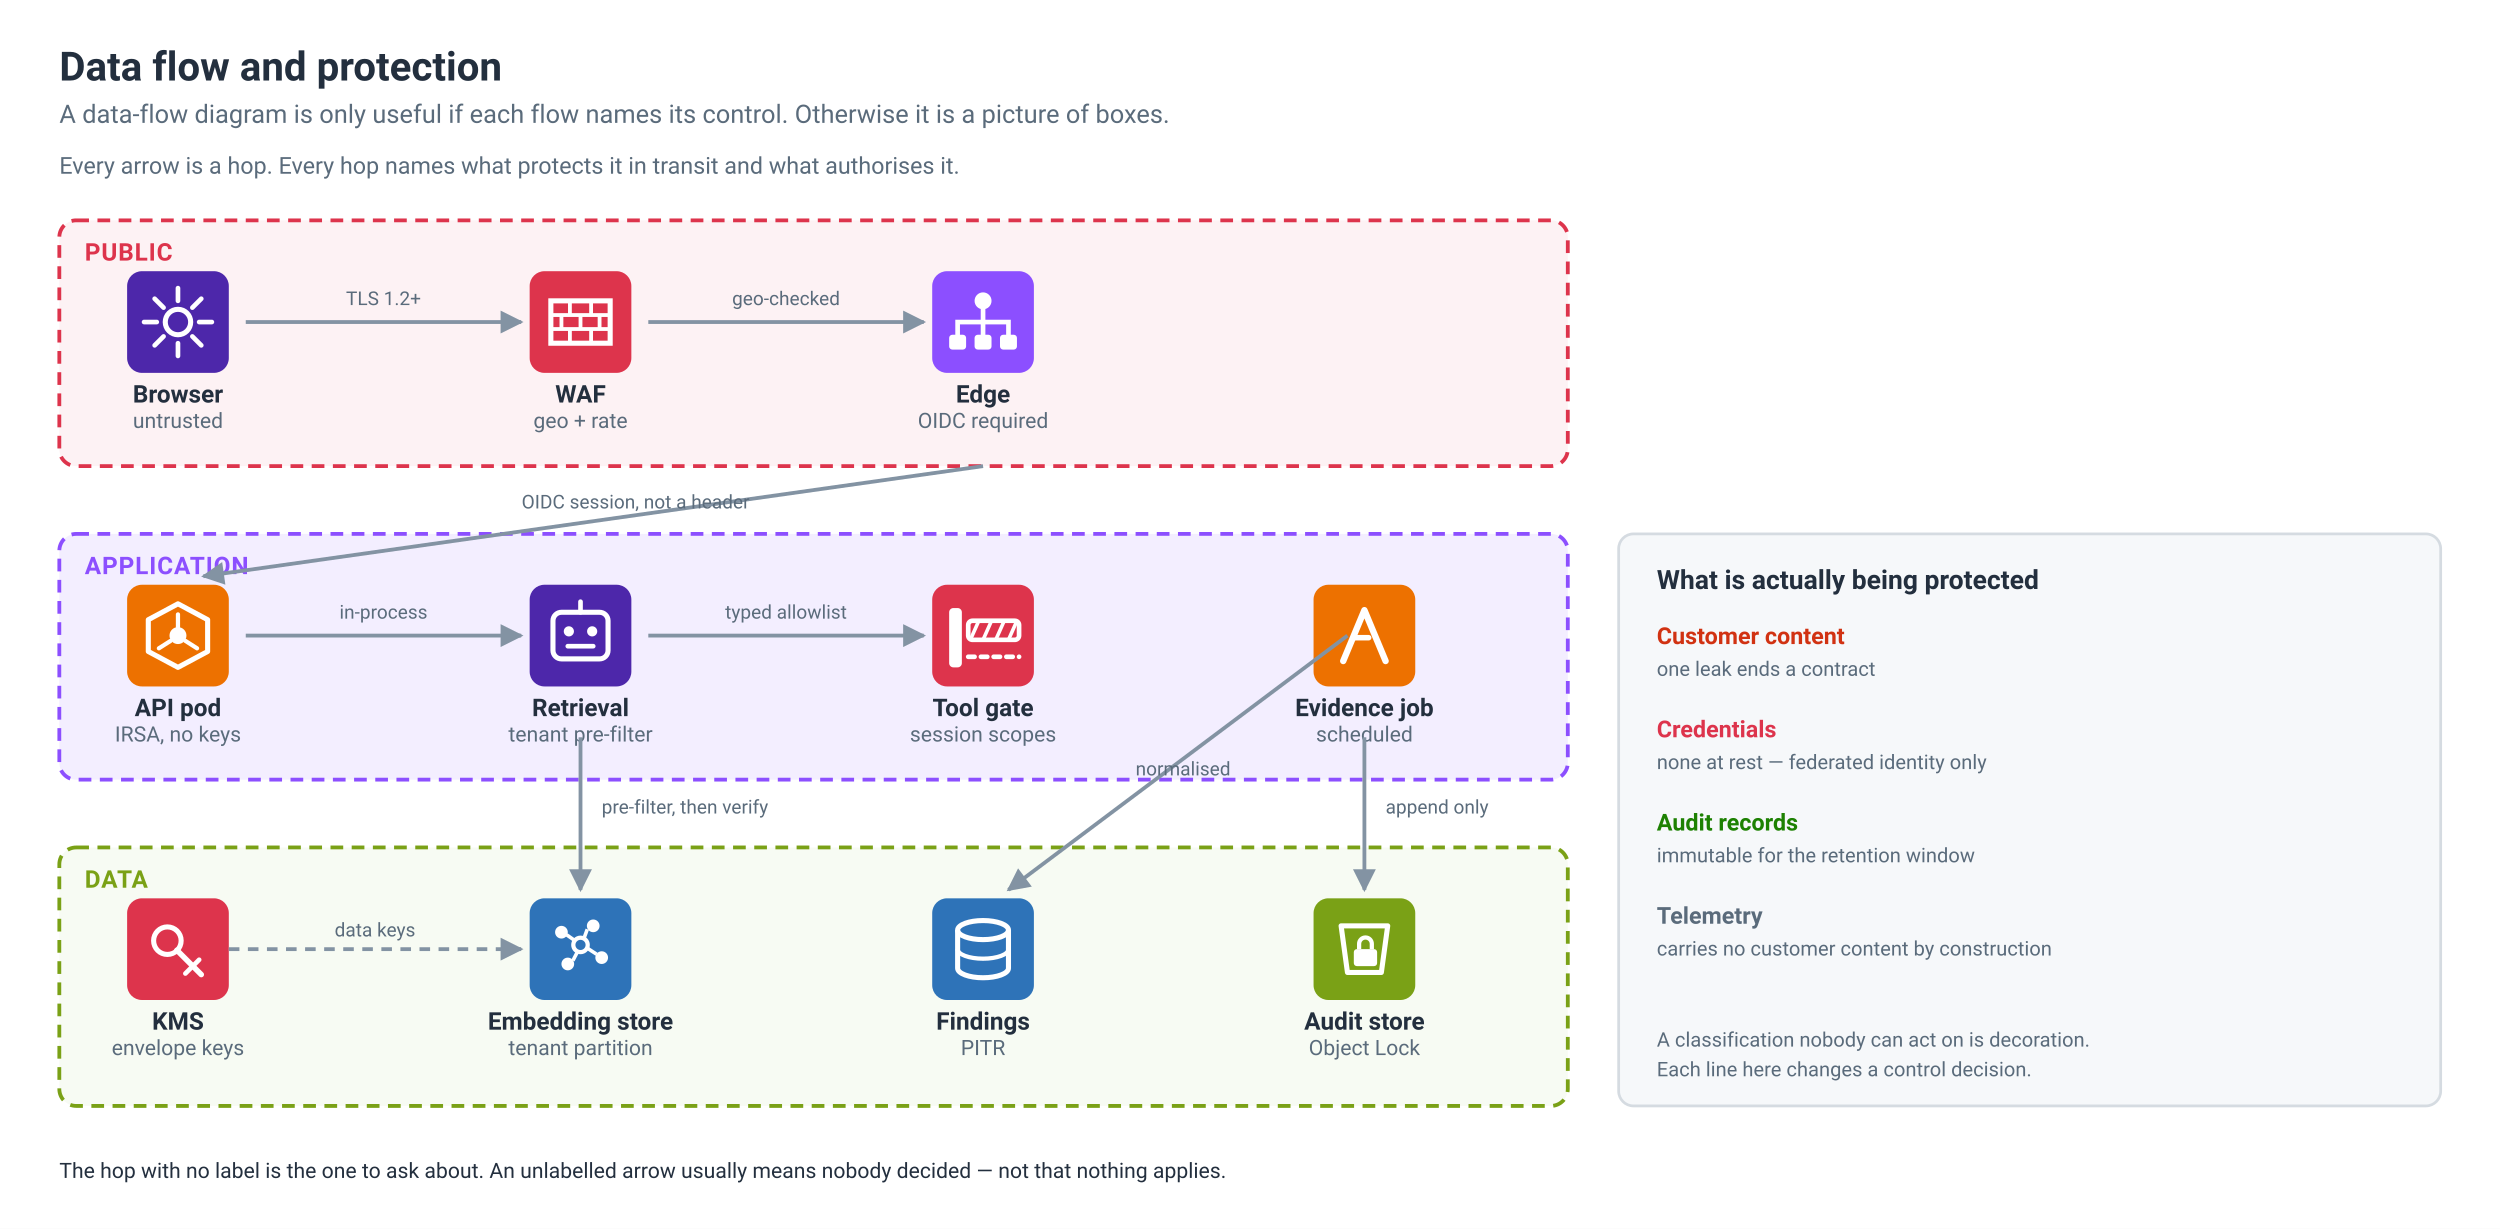
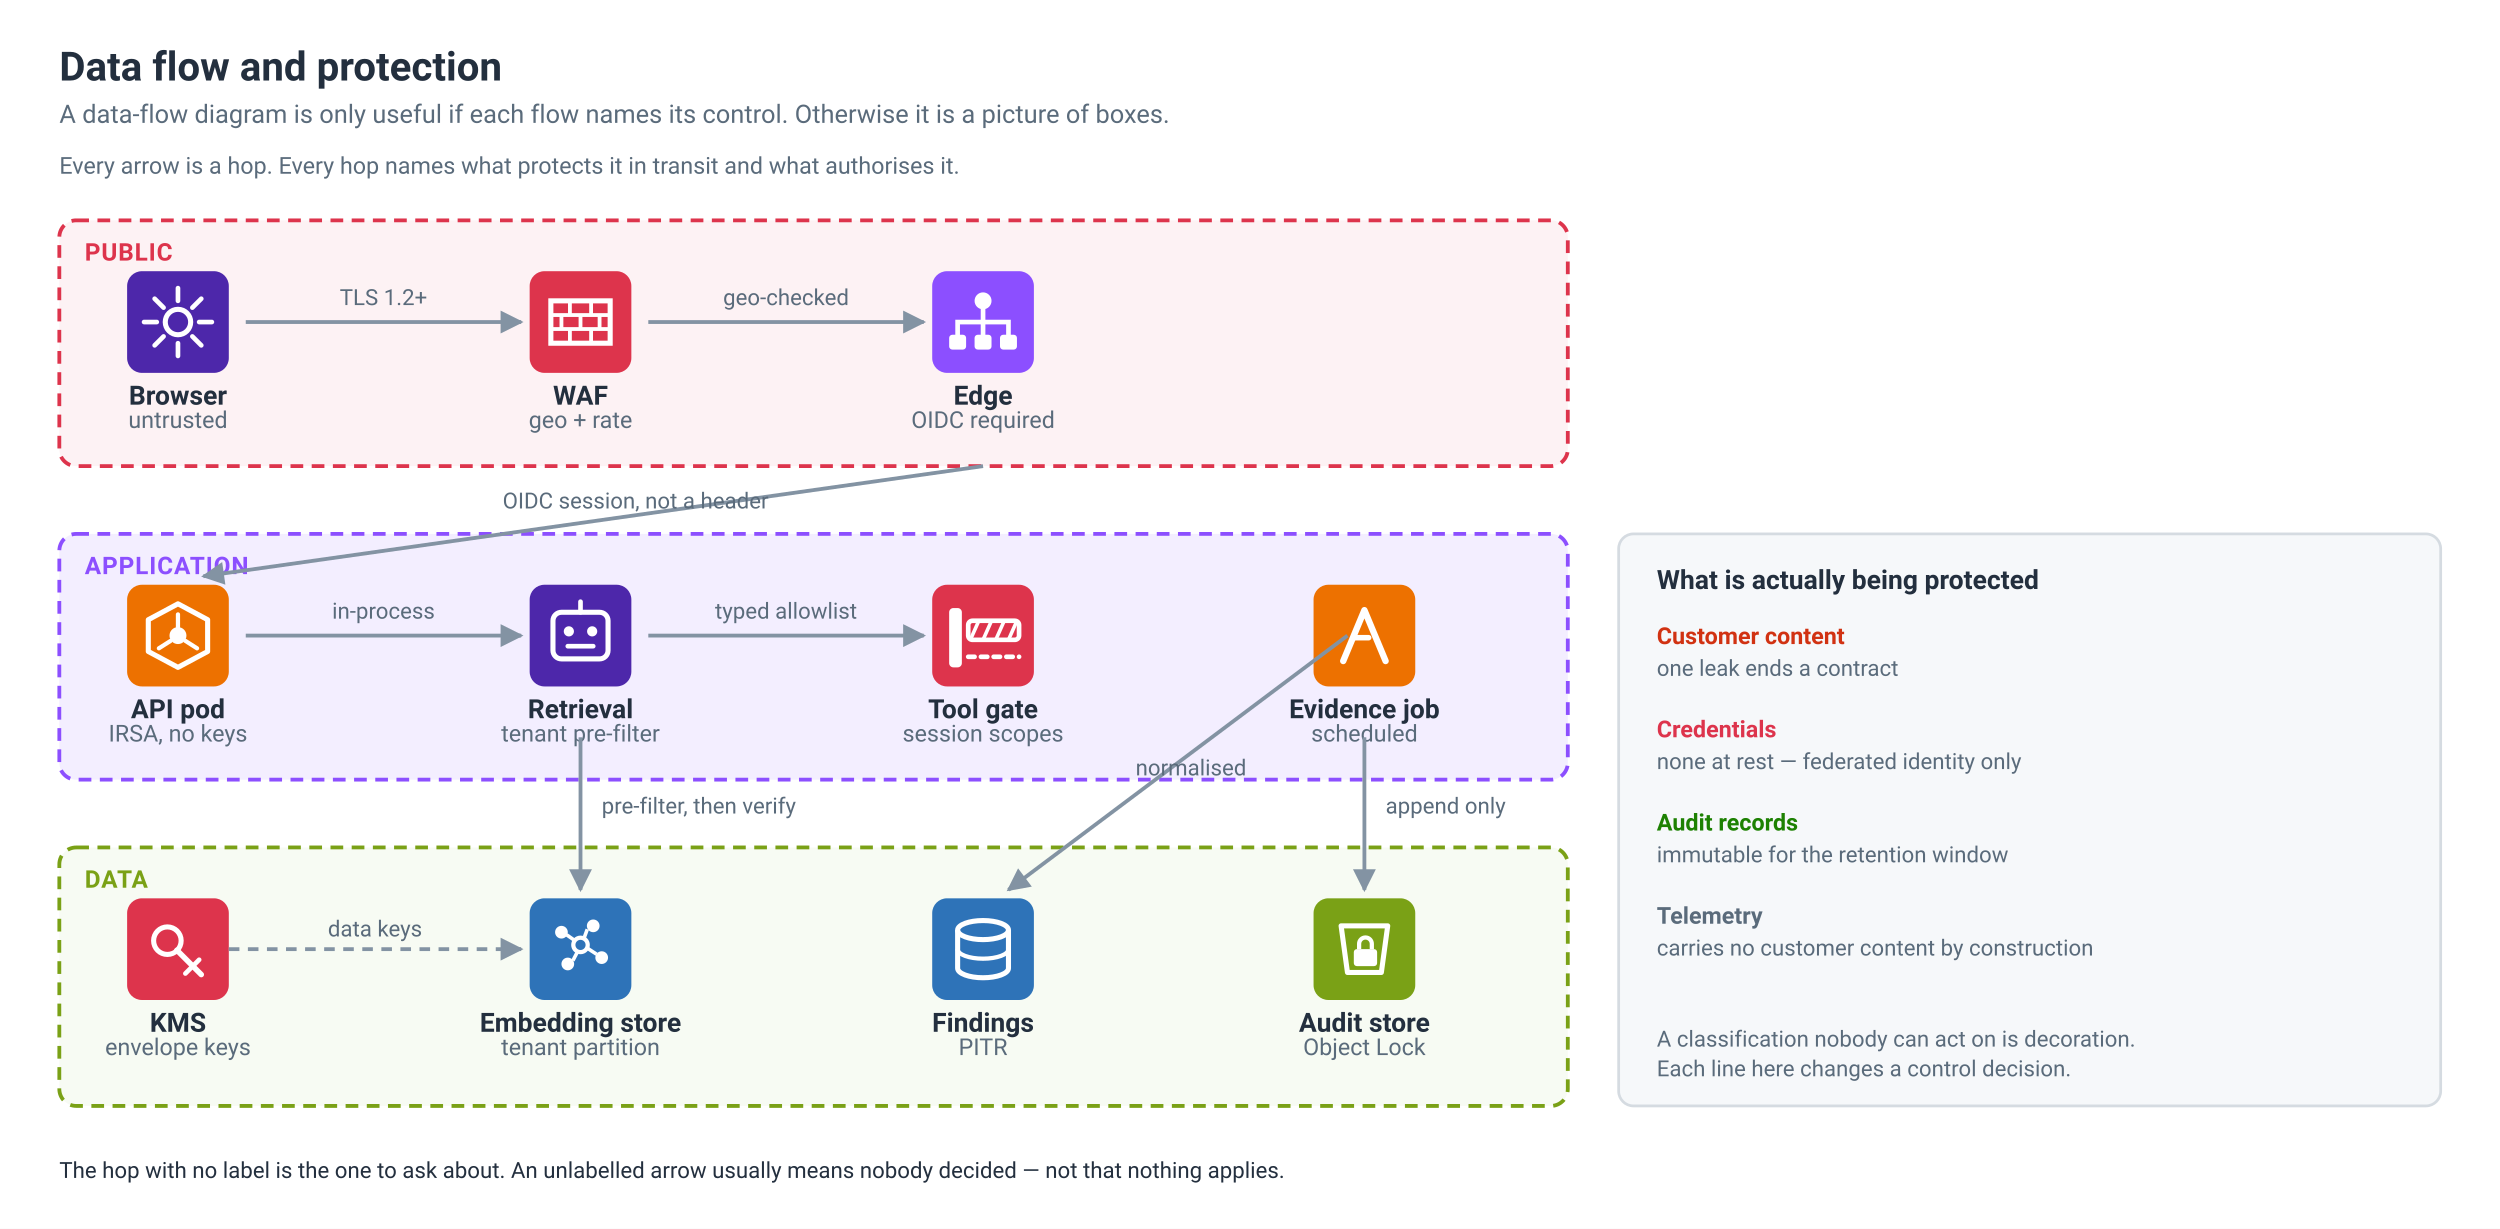
- <svg xmlns="http://www.w3.org/2000/svg" viewBox="0 0 1180 580" width="1180" height="580" role="img" aria-label="Data flow and protection">
+ <svg xmlns="http://www.w3.org/2000/svg" viewBox="0 0 1180 580" preserveAspectRatio="xMidYMid meet" style="width:100%;height:auto;max-width:1888px" role="img" aria-label="Data flow and protection">
  <defs>
    <marker id="arrow" viewBox="0 0 10 10" refX="9" refY="5" markerWidth="6" markerHeight="6" orient="auto-start-reverse">
      <path d="M0,0 L10,5 L0,10 z" fill="#8393A3" />
    </marker>
  </defs>
  <rect width="1180" height="580" fill="#FFFFFF" />
  <text x="28" y="38" text-anchor="start" font-family="-apple-system,BlinkMacSystemFont,'Segoe UI',Roboto,Helvetica,Arial,sans-serif" font-size="19" font-weight="700" fill="#232F3E" opacity="1.0">Data flow and protection</text>
  <text x="28" y="58" text-anchor="start" font-family="-apple-system,BlinkMacSystemFont,'Segoe UI',Roboto,Helvetica,Arial,sans-serif" font-size="12" font-weight="400" fill="#5A6B7B" opacity="1.0">A data-flow diagram is only useful if each flow names its control. Otherwise it is a picture of boxes.</text>
  <text x="28" y="82" text-anchor="start" font-family="-apple-system,BlinkMacSystemFont,'Segoe UI',Roboto,Helvetica,Arial,sans-serif" font-size="11" font-weight="400" fill="#5A6B7B" opacity="1.0">Every arrow is a hop. Every hop names what protects it in transit and what authorises it.</text>
  <g>
    <rect x="28" y="104" width="712" height="116" rx="8" fill="#FDF2F4" stroke="#DD344C" stroke-width="1.8" stroke-dasharray="6 4" />
    <text x="40" y="123" font-family="-apple-system,BlinkMacSystemFont,'Segoe UI',Roboto,Helvetica,Arial,sans-serif" font-size="11.5" font-weight="700" letter-spacing="0.4" fill="#DD344C">PUBLIC</text>
  </g>
  <g transform="translate(60,128)">
    <rect width="48" height="48" rx="7.0" fill="#4D27AA" />
    <g transform="scale(1)">
      <circle cx="24" cy="24" r="6" fill="none" stroke="#fff" stroke-width="2.4" />
      <path d="M24 8v6M24 34v6M8 24h6M34 24h6M13 13l4.2 4.2M30.8 30.8 35 35M35 13l-4.2 4.2                  M17.2 30.8 13 35" stroke="#fff" stroke-width="2.2" stroke-linecap="round" />
    </g>
-     <text x="24.0" y="62" text-anchor="middle" font-family="-apple-system,BlinkMacSystemFont,'Segoe UI',Roboto,Helvetica,Arial,sans-serif" font-size="11.5" font-weight="600" fill="#232F3E">Browser</text>
-     <text x="24.0" y="74" text-anchor="middle" font-family="-apple-system,BlinkMacSystemFont,'Segoe UI',Roboto,Helvetica,Arial,sans-serif" font-size="10" fill="#5A6B7B">untrusted</text>
+     <text x="24.0" y="63" text-anchor="middle" font-family="-apple-system,BlinkMacSystemFont,'Segoe UI',Roboto,Helvetica,Arial,sans-serif" font-size="12.5" font-weight="600" fill="#232F3E">Browser</text>
+     <text x="24.0" y="74" text-anchor="middle" font-family="-apple-system,BlinkMacSystemFont,'Segoe UI',Roboto,Helvetica,Arial,sans-serif" font-size="11" fill="#5A6B7B">untrusted</text>
  </g>
  <g transform="translate(250,128)">
    <rect width="48" height="48" rx="7.0" fill="#DD344C" />
    <g transform="scale(1)">
      <path d="M10 14h28v20H10z" fill="none" stroke="#fff" stroke-width="2.4" />
      <path d="M10 20.7h28M10 27.3h28M19 14v6.7M29 14v6.7M15 20.7v6.6M24 20.7v6.6                  M33 20.7v6.6M19 27.3V34M29 27.3V34" stroke="#fff" stroke-width="1.8" />
    </g>
-     <text x="24.0" y="62" text-anchor="middle" font-family="-apple-system,BlinkMacSystemFont,'Segoe UI',Roboto,Helvetica,Arial,sans-serif" font-size="11.5" font-weight="600" fill="#232F3E">WAF</text>
-     <text x="24.0" y="74" text-anchor="middle" font-family="-apple-system,BlinkMacSystemFont,'Segoe UI',Roboto,Helvetica,Arial,sans-serif" font-size="10" fill="#5A6B7B">geo + rate</text>
+     <text x="24.0" y="63" text-anchor="middle" font-family="-apple-system,BlinkMacSystemFont,'Segoe UI',Roboto,Helvetica,Arial,sans-serif" font-size="12.5" font-weight="600" fill="#232F3E">WAF</text>
+     <text x="24.0" y="74" text-anchor="middle" font-family="-apple-system,BlinkMacSystemFont,'Segoe UI',Roboto,Helvetica,Arial,sans-serif" font-size="11" fill="#5A6B7B">geo + rate</text>
  </g>
  <g transform="translate(440,128)">
    <rect width="48" height="48" rx="7.0" fill="#8C4FFF" />
    <g transform="scale(1)">
      <circle cx="24" cy="14" r="4" fill="#fff" />
      <path d="M24 18v6M24 24H12v6M24 24h12v6M24 24v6" fill="none" stroke="#fff" stroke-width="2.2" stroke-linecap="round" />
      <rect x="8" y="30" width="8" height="7" rx="1.5" fill="#fff" />
      <rect x="20" y="30" width="8" height="7" rx="1.5" fill="#fff" />
      <rect x="32" y="30" width="8" height="7" rx="1.5" fill="#fff" />
    </g>
-     <text x="24.0" y="62" text-anchor="middle" font-family="-apple-system,BlinkMacSystemFont,'Segoe UI',Roboto,Helvetica,Arial,sans-serif" font-size="11.5" font-weight="600" fill="#232F3E">Edge</text>
-     <text x="24.0" y="74" text-anchor="middle" font-family="-apple-system,BlinkMacSystemFont,'Segoe UI',Roboto,Helvetica,Arial,sans-serif" font-size="10" fill="#5A6B7B">OIDC required</text>
+     <text x="24.0" y="63" text-anchor="middle" font-family="-apple-system,BlinkMacSystemFont,'Segoe UI',Roboto,Helvetica,Arial,sans-serif" font-size="12.5" font-weight="600" fill="#232F3E">Edge</text>
+     <text x="24.0" y="74" text-anchor="middle" font-family="-apple-system,BlinkMacSystemFont,'Segoe UI',Roboto,Helvetica,Arial,sans-serif" font-size="11" fill="#5A6B7B">OIDC required</text>
  </g>
  <path d="M116,152 L246,152" fill="none" stroke="#8393A3" stroke-width="1.8" marker-end="url(#arrow)" />
-   <text x="181" y="144" text-anchor="middle" font-family="-apple-system,BlinkMacSystemFont,'Segoe UI',Roboto,Helvetica,Arial,sans-serif" font-size="9" font-weight="400" fill="#5A6B7B" opacity="1.0">TLS 1.2+</text>
+   <text x="181" y="144" text-anchor="middle" font-family="-apple-system,BlinkMacSystemFont,'Segoe UI',Roboto,Helvetica,Arial,sans-serif" font-size="10.5" font-weight="400" fill="#5A6B7B" opacity="1.0">TLS 1.2+</text>
  <path d="M306,152 L436,152" fill="none" stroke="#8393A3" stroke-width="1.8" marker-end="url(#arrow)" />
-   <text x="371" y="144" text-anchor="middle" font-family="-apple-system,BlinkMacSystemFont,'Segoe UI',Roboto,Helvetica,Arial,sans-serif" font-size="9" font-weight="400" fill="#5A6B7B" opacity="1.0">geo-checked</text>
+   <text x="371" y="144" text-anchor="middle" font-family="-apple-system,BlinkMacSystemFont,'Segoe UI',Roboto,Helvetica,Arial,sans-serif" font-size="10.5" font-weight="400" fill="#5A6B7B" opacity="1.0">geo-checked</text>
  <g>
    <rect x="28" y="252" width="712" height="116" rx="8" fill="#F3EEFF" stroke="#8C4FFF" stroke-width="1.8" stroke-dasharray="6 4" />
    <text x="40" y="271" font-family="-apple-system,BlinkMacSystemFont,'Segoe UI',Roboto,Helvetica,Arial,sans-serif" font-size="11.5" font-weight="700" letter-spacing="0.4" fill="#8C4FFF">APPLICATION</text>
  </g>
  <g transform="translate(60,276)">
    <rect width="48" height="48" rx="7.0" fill="#ED7100" />
    <g transform="scale(1)">
      <path d="M24 9 38 16.5v15L24 39 10 31.5v-15z" fill="none" stroke="#fff" stroke-width="2.4" stroke-linejoin="round" />
      <circle cx="24" cy="24" r="4" fill="#fff" />
      <path d="M24 20V14M27.5 26.5 33 30M20.5 26.5 15 30" stroke="#fff" stroke-width="2" stroke-linecap="round" />
    </g>
-     <text x="24.0" y="62" text-anchor="middle" font-family="-apple-system,BlinkMacSystemFont,'Segoe UI',Roboto,Helvetica,Arial,sans-serif" font-size="11.5" font-weight="600" fill="#232F3E">API pod</text>
-     <text x="24.0" y="74" text-anchor="middle" font-family="-apple-system,BlinkMacSystemFont,'Segoe UI',Roboto,Helvetica,Arial,sans-serif" font-size="10" fill="#5A6B7B">IRSA, no keys</text>
+     <text x="24.0" y="63" text-anchor="middle" font-family="-apple-system,BlinkMacSystemFont,'Segoe UI',Roboto,Helvetica,Arial,sans-serif" font-size="12.5" font-weight="600" fill="#232F3E">API pod</text>
+     <text x="24.0" y="74" text-anchor="middle" font-family="-apple-system,BlinkMacSystemFont,'Segoe UI',Roboto,Helvetica,Arial,sans-serif" font-size="11" fill="#5A6B7B">IRSA, no keys</text>
  </g>
  <g transform="translate(250,276)">
    <rect width="48" height="48" rx="7.0" fill="#4D27AA" />
    <g transform="scale(1)">
      <rect x="11" y="13" width="26" height="22" rx="4" fill="none" stroke="#fff" stroke-width="2.4" />
      <circle cx="18.5" cy="22" r="2.4" fill="#fff" />
      <circle cx="29.5" cy="22" r="2.4" fill="#fff" />
      <path d="M18 29h12" stroke="#fff" stroke-width="2.2" stroke-linecap="round" />
      <path d="M24 13V8" stroke="#fff" stroke-width="2.2" stroke-linecap="round" />
    </g>
-     <text x="24.0" y="62" text-anchor="middle" font-family="-apple-system,BlinkMacSystemFont,'Segoe UI',Roboto,Helvetica,Arial,sans-serif" font-size="11.5" font-weight="600" fill="#232F3E">Retrieval</text>
-     <text x="24.0" y="74" text-anchor="middle" font-family="-apple-system,BlinkMacSystemFont,'Segoe UI',Roboto,Helvetica,Arial,sans-serif" font-size="10" fill="#5A6B7B">tenant pre-filter</text>
+     <text x="24.0" y="63" text-anchor="middle" font-family="-apple-system,BlinkMacSystemFont,'Segoe UI',Roboto,Helvetica,Arial,sans-serif" font-size="12.5" font-weight="600" fill="#232F3E">Retrieval</text>
+     <text x="24.0" y="74" text-anchor="middle" font-family="-apple-system,BlinkMacSystemFont,'Segoe UI',Roboto,Helvetica,Arial,sans-serif" font-size="11" fill="#5A6B7B">tenant pre-filter</text>
  </g>
  <g transform="translate(440,276)">
    <rect width="48" height="48" rx="7.0" fill="#DD344C" />
    <g transform="scale(1)">
      <rect x="8" y="11" width="6" height="28" rx="2" fill="#fff" />
      <rect x="17" y="17" width="24" height="9" rx="2" fill="none" stroke="#fff" stroke-width="2.2" />
      <path d="M22 17l-4 9M28 17l-4 9M34 17l-4 9M40 17l-4 9" stroke="#fff" stroke-width="1.7" />
      <path d="M17 34h24" stroke="#fff" stroke-width="2.2" stroke-linecap="round" stroke-dasharray="3 3" />
    </g>
-     <text x="24.0" y="62" text-anchor="middle" font-family="-apple-system,BlinkMacSystemFont,'Segoe UI',Roboto,Helvetica,Arial,sans-serif" font-size="11.5" font-weight="600" fill="#232F3E">Tool gate</text>
-     <text x="24.0" y="74" text-anchor="middle" font-family="-apple-system,BlinkMacSystemFont,'Segoe UI',Roboto,Helvetica,Arial,sans-serif" font-size="10" fill="#5A6B7B">session scopes</text>
+     <text x="24.0" y="63" text-anchor="middle" font-family="-apple-system,BlinkMacSystemFont,'Segoe UI',Roboto,Helvetica,Arial,sans-serif" font-size="12.5" font-weight="600" fill="#232F3E">Tool gate</text>
+     <text x="24.0" y="74" text-anchor="middle" font-family="-apple-system,BlinkMacSystemFont,'Segoe UI',Roboto,Helvetica,Arial,sans-serif" font-size="11" fill="#5A6B7B">session scopes</text>
  </g>
  <g transform="translate(620,276)">
    <rect width="48" height="48" rx="7.0" fill="#ED7100" />
    <g transform="scale(1)">
      <path d="M14 36 24 12l10 24" fill="none" stroke="#fff" stroke-width="3" stroke-linecap="round" stroke-linejoin="round" />
      <path d="M19 25h7" stroke="#fff" stroke-width="2.6" stroke-linecap="round" />
    </g>
-     <text x="24.0" y="62" text-anchor="middle" font-family="-apple-system,BlinkMacSystemFont,'Segoe UI',Roboto,Helvetica,Arial,sans-serif" font-size="11.5" font-weight="600" fill="#232F3E">Evidence job</text>
-     <text x="24.0" y="74" text-anchor="middle" font-family="-apple-system,BlinkMacSystemFont,'Segoe UI',Roboto,Helvetica,Arial,sans-serif" font-size="10" fill="#5A6B7B">scheduled</text>
+     <text x="24.0" y="63" text-anchor="middle" font-family="-apple-system,BlinkMacSystemFont,'Segoe UI',Roboto,Helvetica,Arial,sans-serif" font-size="12.5" font-weight="600" fill="#232F3E">Evidence job</text>
+     <text x="24.0" y="74" text-anchor="middle" font-family="-apple-system,BlinkMacSystemFont,'Segoe UI',Roboto,Helvetica,Arial,sans-serif" font-size="11" fill="#5A6B7B">scheduled</text>
  </g>
  <path d="M464,220 L96,272" fill="none" stroke="#8393A3" stroke-width="1.8" marker-end="url(#arrow)" />
-   <text x="300" y="240" text-anchor="middle" font-family="-apple-system,BlinkMacSystemFont,'Segoe UI',Roboto,Helvetica,Arial,sans-serif" font-size="9" font-weight="400" fill="#5A6B7B" opacity="1.0">OIDC session, not a header</text>
+   <text x="300" y="240" text-anchor="middle" font-family="-apple-system,BlinkMacSystemFont,'Segoe UI',Roboto,Helvetica,Arial,sans-serif" font-size="10.5" font-weight="400" fill="#5A6B7B" opacity="1.0">OIDC session, not a header</text>
  <path d="M116,300 L246,300" fill="none" stroke="#8393A3" stroke-width="1.8" marker-end="url(#arrow)" />
-   <text x="181" y="292" text-anchor="middle" font-family="-apple-system,BlinkMacSystemFont,'Segoe UI',Roboto,Helvetica,Arial,sans-serif" font-size="9" font-weight="400" fill="#5A6B7B" opacity="1.0">in-process</text>
+   <text x="181" y="292" text-anchor="middle" font-family="-apple-system,BlinkMacSystemFont,'Segoe UI',Roboto,Helvetica,Arial,sans-serif" font-size="10.5" font-weight="400" fill="#5A6B7B" opacity="1.0">in-process</text>
  <path d="M306,300 L436,300" fill="none" stroke="#8393A3" stroke-width="1.8" marker-end="url(#arrow)" />
-   <text x="371" y="292" text-anchor="middle" font-family="-apple-system,BlinkMacSystemFont,'Segoe UI',Roboto,Helvetica,Arial,sans-serif" font-size="9" font-weight="400" fill="#5A6B7B" opacity="1.0">typed allowlist</text>
+   <text x="371" y="292" text-anchor="middle" font-family="-apple-system,BlinkMacSystemFont,'Segoe UI',Roboto,Helvetica,Arial,sans-serif" font-size="10.5" font-weight="400" fill="#5A6B7B" opacity="1.0">typed allowlist</text>
  <g>
    <rect x="28" y="400" width="712" height="122" rx="8" fill="#F7FBF3" stroke="#7AA116" stroke-width="1.8" stroke-dasharray="6 4" />
    <text x="40" y="419" font-family="-apple-system,BlinkMacSystemFont,'Segoe UI',Roboto,Helvetica,Arial,sans-serif" font-size="11.5" font-weight="700" letter-spacing="0.4" fill="#7AA116">DATA</text>
  </g>
  <g transform="translate(250,424)">
    <rect width="48" height="48" rx="7.0" fill="#2E73B8" />
    <g transform="scale(1)">
      <circle cx="15" cy="16" r="3" fill="#fff" />
      <circle cx="30" cy="13" r="3" fill="#fff" />
      <circle cx="34" cy="28" r="3" fill="#fff" />
      <circle cx="18" cy="31" r="3" fill="#fff" />
      <circle cx="24" cy="22" r="3.4" fill="none" stroke="#fff" stroke-width="2" />
      <path d="M17.4 17.2 21.4 20M27.2 14.6 25.6 19M31.6 26.4 27 23.4M20.4 29.4 22.6 25.2" stroke="#fff" stroke-width="1.7" />
    </g>
-     <text x="24.0" y="62" text-anchor="middle" font-family="-apple-system,BlinkMacSystemFont,'Segoe UI',Roboto,Helvetica,Arial,sans-serif" font-size="11.5" font-weight="600" fill="#232F3E">Embedding store</text>
-     <text x="24.0" y="74" text-anchor="middle" font-family="-apple-system,BlinkMacSystemFont,'Segoe UI',Roboto,Helvetica,Arial,sans-serif" font-size="10" fill="#5A6B7B">tenant partition</text>
+     <text x="24.0" y="63" text-anchor="middle" font-family="-apple-system,BlinkMacSystemFont,'Segoe UI',Roboto,Helvetica,Arial,sans-serif" font-size="12.5" font-weight="600" fill="#232F3E">Embedding store</text>
+     <text x="24.0" y="74" text-anchor="middle" font-family="-apple-system,BlinkMacSystemFont,'Segoe UI',Roboto,Helvetica,Arial,sans-serif" font-size="11" fill="#5A6B7B">tenant partition</text>
  </g>
  <g transform="translate(440,424)">
    <rect width="48" height="48" rx="7.0" fill="#2E73B8" />
    <g transform="scale(1)">
      <ellipse cx="24" cy="15" rx="12" ry="4.5" fill="none" stroke="#fff" stroke-width="2.4" />
      <path d="M12 15v18c0 2.5 5.4 4.5 12 4.5s12-2 12-4.5V15" fill="none" stroke="#fff" stroke-width="2.4" />
      <path d="M12 24c0 2.5 5.4 4.5 12 4.5s12-2 12-4.5" fill="none" stroke="#fff" stroke-width="2" />
    </g>
-     <text x="24.0" y="62" text-anchor="middle" font-family="-apple-system,BlinkMacSystemFont,'Segoe UI',Roboto,Helvetica,Arial,sans-serif" font-size="11.5" font-weight="600" fill="#232F3E">Findings</text>
-     <text x="24.0" y="74" text-anchor="middle" font-family="-apple-system,BlinkMacSystemFont,'Segoe UI',Roboto,Helvetica,Arial,sans-serif" font-size="10" fill="#5A6B7B">PITR</text>
+     <text x="24.0" y="63" text-anchor="middle" font-family="-apple-system,BlinkMacSystemFont,'Segoe UI',Roboto,Helvetica,Arial,sans-serif" font-size="12.5" font-weight="600" fill="#232F3E">Findings</text>
+     <text x="24.0" y="74" text-anchor="middle" font-family="-apple-system,BlinkMacSystemFont,'Segoe UI',Roboto,Helvetica,Arial,sans-serif" font-size="11" fill="#5A6B7B">PITR</text>
  </g>
  <g transform="translate(620,424)">
    <rect width="48" height="48" rx="7.0" fill="#7AA116" />
    <g transform="scale(1)">
      <path d="M13 13h22l-3 22H16z" fill="none" stroke="#fff" stroke-width="2.4" stroke-linejoin="round" />
      <rect x="19" y="24" width="11" height="8" rx="1.4" fill="#fff" />
      <path d="M21.5 24v-2.5a3 3 0 0 1 6 0V24" fill="none" stroke="#fff" stroke-width="2" />
    </g>
-     <text x="24.0" y="62" text-anchor="middle" font-family="-apple-system,BlinkMacSystemFont,'Segoe UI',Roboto,Helvetica,Arial,sans-serif" font-size="11.5" font-weight="600" fill="#232F3E">Audit store</text>
-     <text x="24.0" y="74" text-anchor="middle" font-family="-apple-system,BlinkMacSystemFont,'Segoe UI',Roboto,Helvetica,Arial,sans-serif" font-size="10" fill="#5A6B7B">Object Lock</text>
+     <text x="24.0" y="63" text-anchor="middle" font-family="-apple-system,BlinkMacSystemFont,'Segoe UI',Roboto,Helvetica,Arial,sans-serif" font-size="12.5" font-weight="600" fill="#232F3E">Audit store</text>
+     <text x="24.0" y="74" text-anchor="middle" font-family="-apple-system,BlinkMacSystemFont,'Segoe UI',Roboto,Helvetica,Arial,sans-serif" font-size="11" fill="#5A6B7B">Object Lock</text>
  </g>
  <g transform="translate(60,424)">
    <rect width="48" height="48" rx="7.0" fill="#DD344C" />
    <g transform="scale(1)">
      <circle cx="19" cy="20" r="6.5" fill="none" stroke="#fff" stroke-width="2.4" />
      <path d="M23.5 24.5 35 36" stroke="#fff" stroke-width="2.6" stroke-linecap="round" />
      <path d="M31 32l-3.5 3.5M34 29l-3 3" stroke="#fff" stroke-width="2.2" stroke-linecap="round" />
    </g>
-     <text x="24.0" y="62" text-anchor="middle" font-family="-apple-system,BlinkMacSystemFont,'Segoe UI',Roboto,Helvetica,Arial,sans-serif" font-size="11.5" font-weight="600" fill="#232F3E">KMS</text>
-     <text x="24.0" y="74" text-anchor="middle" font-family="-apple-system,BlinkMacSystemFont,'Segoe UI',Roboto,Helvetica,Arial,sans-serif" font-size="10" fill="#5A6B7B">envelope keys</text>
+     <text x="24.0" y="63" text-anchor="middle" font-family="-apple-system,BlinkMacSystemFont,'Segoe UI',Roboto,Helvetica,Arial,sans-serif" font-size="12.5" font-weight="600" fill="#232F3E">KMS</text>
+     <text x="24.0" y="74" text-anchor="middle" font-family="-apple-system,BlinkMacSystemFont,'Segoe UI',Roboto,Helvetica,Arial,sans-serif" font-size="11" fill="#5A6B7B">envelope keys</text>
  </g>
  <path d="M274,348 L274,420" fill="none" stroke="#8393A3" stroke-width="1.8" marker-end="url(#arrow)" />
-   <text x="284" y="384" text-anchor="start" font-family="-apple-system,BlinkMacSystemFont,'Segoe UI',Roboto,Helvetica,Arial,sans-serif" font-size="9" font-weight="400" fill="#5A6B7B" opacity="1.0">pre-filter, then verify</text>
+   <text x="284" y="384" text-anchor="start" font-family="-apple-system,BlinkMacSystemFont,'Segoe UI',Roboto,Helvetica,Arial,sans-serif" font-size="10.5" font-weight="400" fill="#5A6B7B" opacity="1.0">pre-filter, then verify</text>
  <path d="M644,348 L644,420" fill="none" stroke="#8393A3" stroke-width="1.8" marker-end="url(#arrow)" />
-   <text x="654" y="384" text-anchor="start" font-family="-apple-system,BlinkMacSystemFont,'Segoe UI',Roboto,Helvetica,Arial,sans-serif" font-size="9" font-weight="400" fill="#5A6B7B" opacity="1.0">append only</text>
+   <text x="654" y="384" text-anchor="start" font-family="-apple-system,BlinkMacSystemFont,'Segoe UI',Roboto,Helvetica,Arial,sans-serif" font-size="10.5" font-weight="400" fill="#5A6B7B" opacity="1.0">append only</text>
  <path d="M636,300 L476,420" fill="none" stroke="#8393A3" stroke-width="1.8" marker-end="url(#arrow)" />
-   <text x="536" y="366" text-anchor="start" font-family="-apple-system,BlinkMacSystemFont,'Segoe UI',Roboto,Helvetica,Arial,sans-serif" font-size="9" font-weight="400" fill="#5A6B7B" opacity="1.0">normalised</text>
+   <text x="536" y="366" text-anchor="start" font-family="-apple-system,BlinkMacSystemFont,'Segoe UI',Roboto,Helvetica,Arial,sans-serif" font-size="10.5" font-weight="400" fill="#5A6B7B" opacity="1.0">normalised</text>
  <path d="M108,448 L246,448" fill="none" stroke="#8393A3" stroke-width="1.8" stroke-dasharray="5 4" marker-end="url(#arrow)" />
-   <text x="177" y="442" text-anchor="middle" font-family="-apple-system,BlinkMacSystemFont,'Segoe UI',Roboto,Helvetica,Arial,sans-serif" font-size="9" font-weight="400" fill="#5A6B7B" opacity="1.0">data keys</text>
+   <text x="177" y="442" text-anchor="middle" font-family="-apple-system,BlinkMacSystemFont,'Segoe UI',Roboto,Helvetica,Arial,sans-serif" font-size="10.5" font-weight="400" fill="#5A6B7B" opacity="1.0">data keys</text>
  <rect x="764" y="252" width="388" height="270" rx="7" fill="#F6F8FA" stroke="#D5DBE1" stroke-width="1.3" />
  <text x="782" y="278" text-anchor="start" font-family="-apple-system,BlinkMacSystemFont,'Segoe UI',Roboto,Helvetica,Arial,sans-serif" font-size="12.5" font-weight="700" fill="#232F3E" opacity="1.0">What is actually being protected</text>
  <text x="782" y="304" text-anchor="start" font-family="-apple-system,BlinkMacSystemFont,'Segoe UI',Roboto,Helvetica,Arial,sans-serif" font-size="11" font-weight="700" fill="#D13212" opacity="1.0">Customer content</text>
-   <text x="782" y="319" text-anchor="start" font-family="-apple-system,BlinkMacSystemFont,'Segoe UI',Roboto,Helvetica,Arial,sans-serif" font-size="9.5" font-weight="400" fill="#5A6B7B" opacity="1.0">one leak ends a contract</text>
+   <text x="782" y="319" text-anchor="start" font-family="-apple-system,BlinkMacSystemFont,'Segoe UI',Roboto,Helvetica,Arial,sans-serif" font-size="10.5" font-weight="400" fill="#5A6B7B" opacity="1.0">one leak ends a contract</text>
  <text x="782" y="348" text-anchor="start" font-family="-apple-system,BlinkMacSystemFont,'Segoe UI',Roboto,Helvetica,Arial,sans-serif" font-size="11" font-weight="700" fill="#DD344C" opacity="1.0">Credentials</text>
-   <text x="782" y="363" text-anchor="start" font-family="-apple-system,BlinkMacSystemFont,'Segoe UI',Roboto,Helvetica,Arial,sans-serif" font-size="9.5" font-weight="400" fill="#5A6B7B" opacity="1.0">none at rest — federated identity only</text>
+   <text x="782" y="363" text-anchor="start" font-family="-apple-system,BlinkMacSystemFont,'Segoe UI',Roboto,Helvetica,Arial,sans-serif" font-size="10.5" font-weight="400" fill="#5A6B7B" opacity="1.0">none at rest — federated identity only</text>
  <text x="782" y="392" text-anchor="start" font-family="-apple-system,BlinkMacSystemFont,'Segoe UI',Roboto,Helvetica,Arial,sans-serif" font-size="11" font-weight="700" fill="#1D8102" opacity="1.0">Audit records</text>
-   <text x="782" y="407" text-anchor="start" font-family="-apple-system,BlinkMacSystemFont,'Segoe UI',Roboto,Helvetica,Arial,sans-serif" font-size="9.5" font-weight="400" fill="#5A6B7B" opacity="1.0">immutable for the retention window</text>
+   <text x="782" y="407" text-anchor="start" font-family="-apple-system,BlinkMacSystemFont,'Segoe UI',Roboto,Helvetica,Arial,sans-serif" font-size="10.5" font-weight="400" fill="#5A6B7B" opacity="1.0">immutable for the retention window</text>
  <text x="782" y="436" text-anchor="start" font-family="-apple-system,BlinkMacSystemFont,'Segoe UI',Roboto,Helvetica,Arial,sans-serif" font-size="11" font-weight="700" fill="#5A6B7B" opacity="1.0">Telemetry</text>
-   <text x="782" y="451" text-anchor="start" font-family="-apple-system,BlinkMacSystemFont,'Segoe UI',Roboto,Helvetica,Arial,sans-serif" font-size="9.5" font-weight="400" fill="#5A6B7B" opacity="1.0">carries no customer content by construction</text>
-   <text x="782" y="494" text-anchor="start" font-family="-apple-system,BlinkMacSystemFont,'Segoe UI',Roboto,Helvetica,Arial,sans-serif" font-size="9.5" font-weight="400" fill="#5A6B7B" opacity="1.0">A classification nobody can act on is decoration.</text>
-   <text x="782" y="508" text-anchor="start" font-family="-apple-system,BlinkMacSystemFont,'Segoe UI',Roboto,Helvetica,Arial,sans-serif" font-size="9.5" font-weight="400" fill="#5A6B7B" opacity="1.0">Each line here changes a control decision.</text>
-   <text x="28" y="556" text-anchor="start" font-family="-apple-system,BlinkMacSystemFont,'Segoe UI',Roboto,Helvetica,Arial,sans-serif" font-size="10" font-weight="400" fill="#232F3E" opacity="1.0">The hop with no label is the one to ask about. An unlabelled arrow usually means nobody decided — not that nothing applies.</text>
+   <text x="782" y="451" text-anchor="start" font-family="-apple-system,BlinkMacSystemFont,'Segoe UI',Roboto,Helvetica,Arial,sans-serif" font-size="10.5" font-weight="400" fill="#5A6B7B" opacity="1.0">carries no customer content by construction</text>
+   <text x="782" y="494" text-anchor="start" font-family="-apple-system,BlinkMacSystemFont,'Segoe UI',Roboto,Helvetica,Arial,sans-serif" font-size="10.5" font-weight="400" fill="#5A6B7B" opacity="1.0">A classification nobody can act on is decoration.</text>
+   <text x="782" y="508" text-anchor="start" font-family="-apple-system,BlinkMacSystemFont,'Segoe UI',Roboto,Helvetica,Arial,sans-serif" font-size="10.5" font-weight="400" fill="#5A6B7B" opacity="1.0">Each line here changes a control decision.</text>
+   <text x="28" y="556" text-anchor="start" font-family="-apple-system,BlinkMacSystemFont,'Segoe UI',Roboto,Helvetica,Arial,sans-serif" font-size="10.5" font-weight="400" fill="#232F3E" opacity="1.0">The hop with no label is the one to ask about. An unlabelled arrow usually means nobody decided — not that nothing applies.</text>
</svg>
